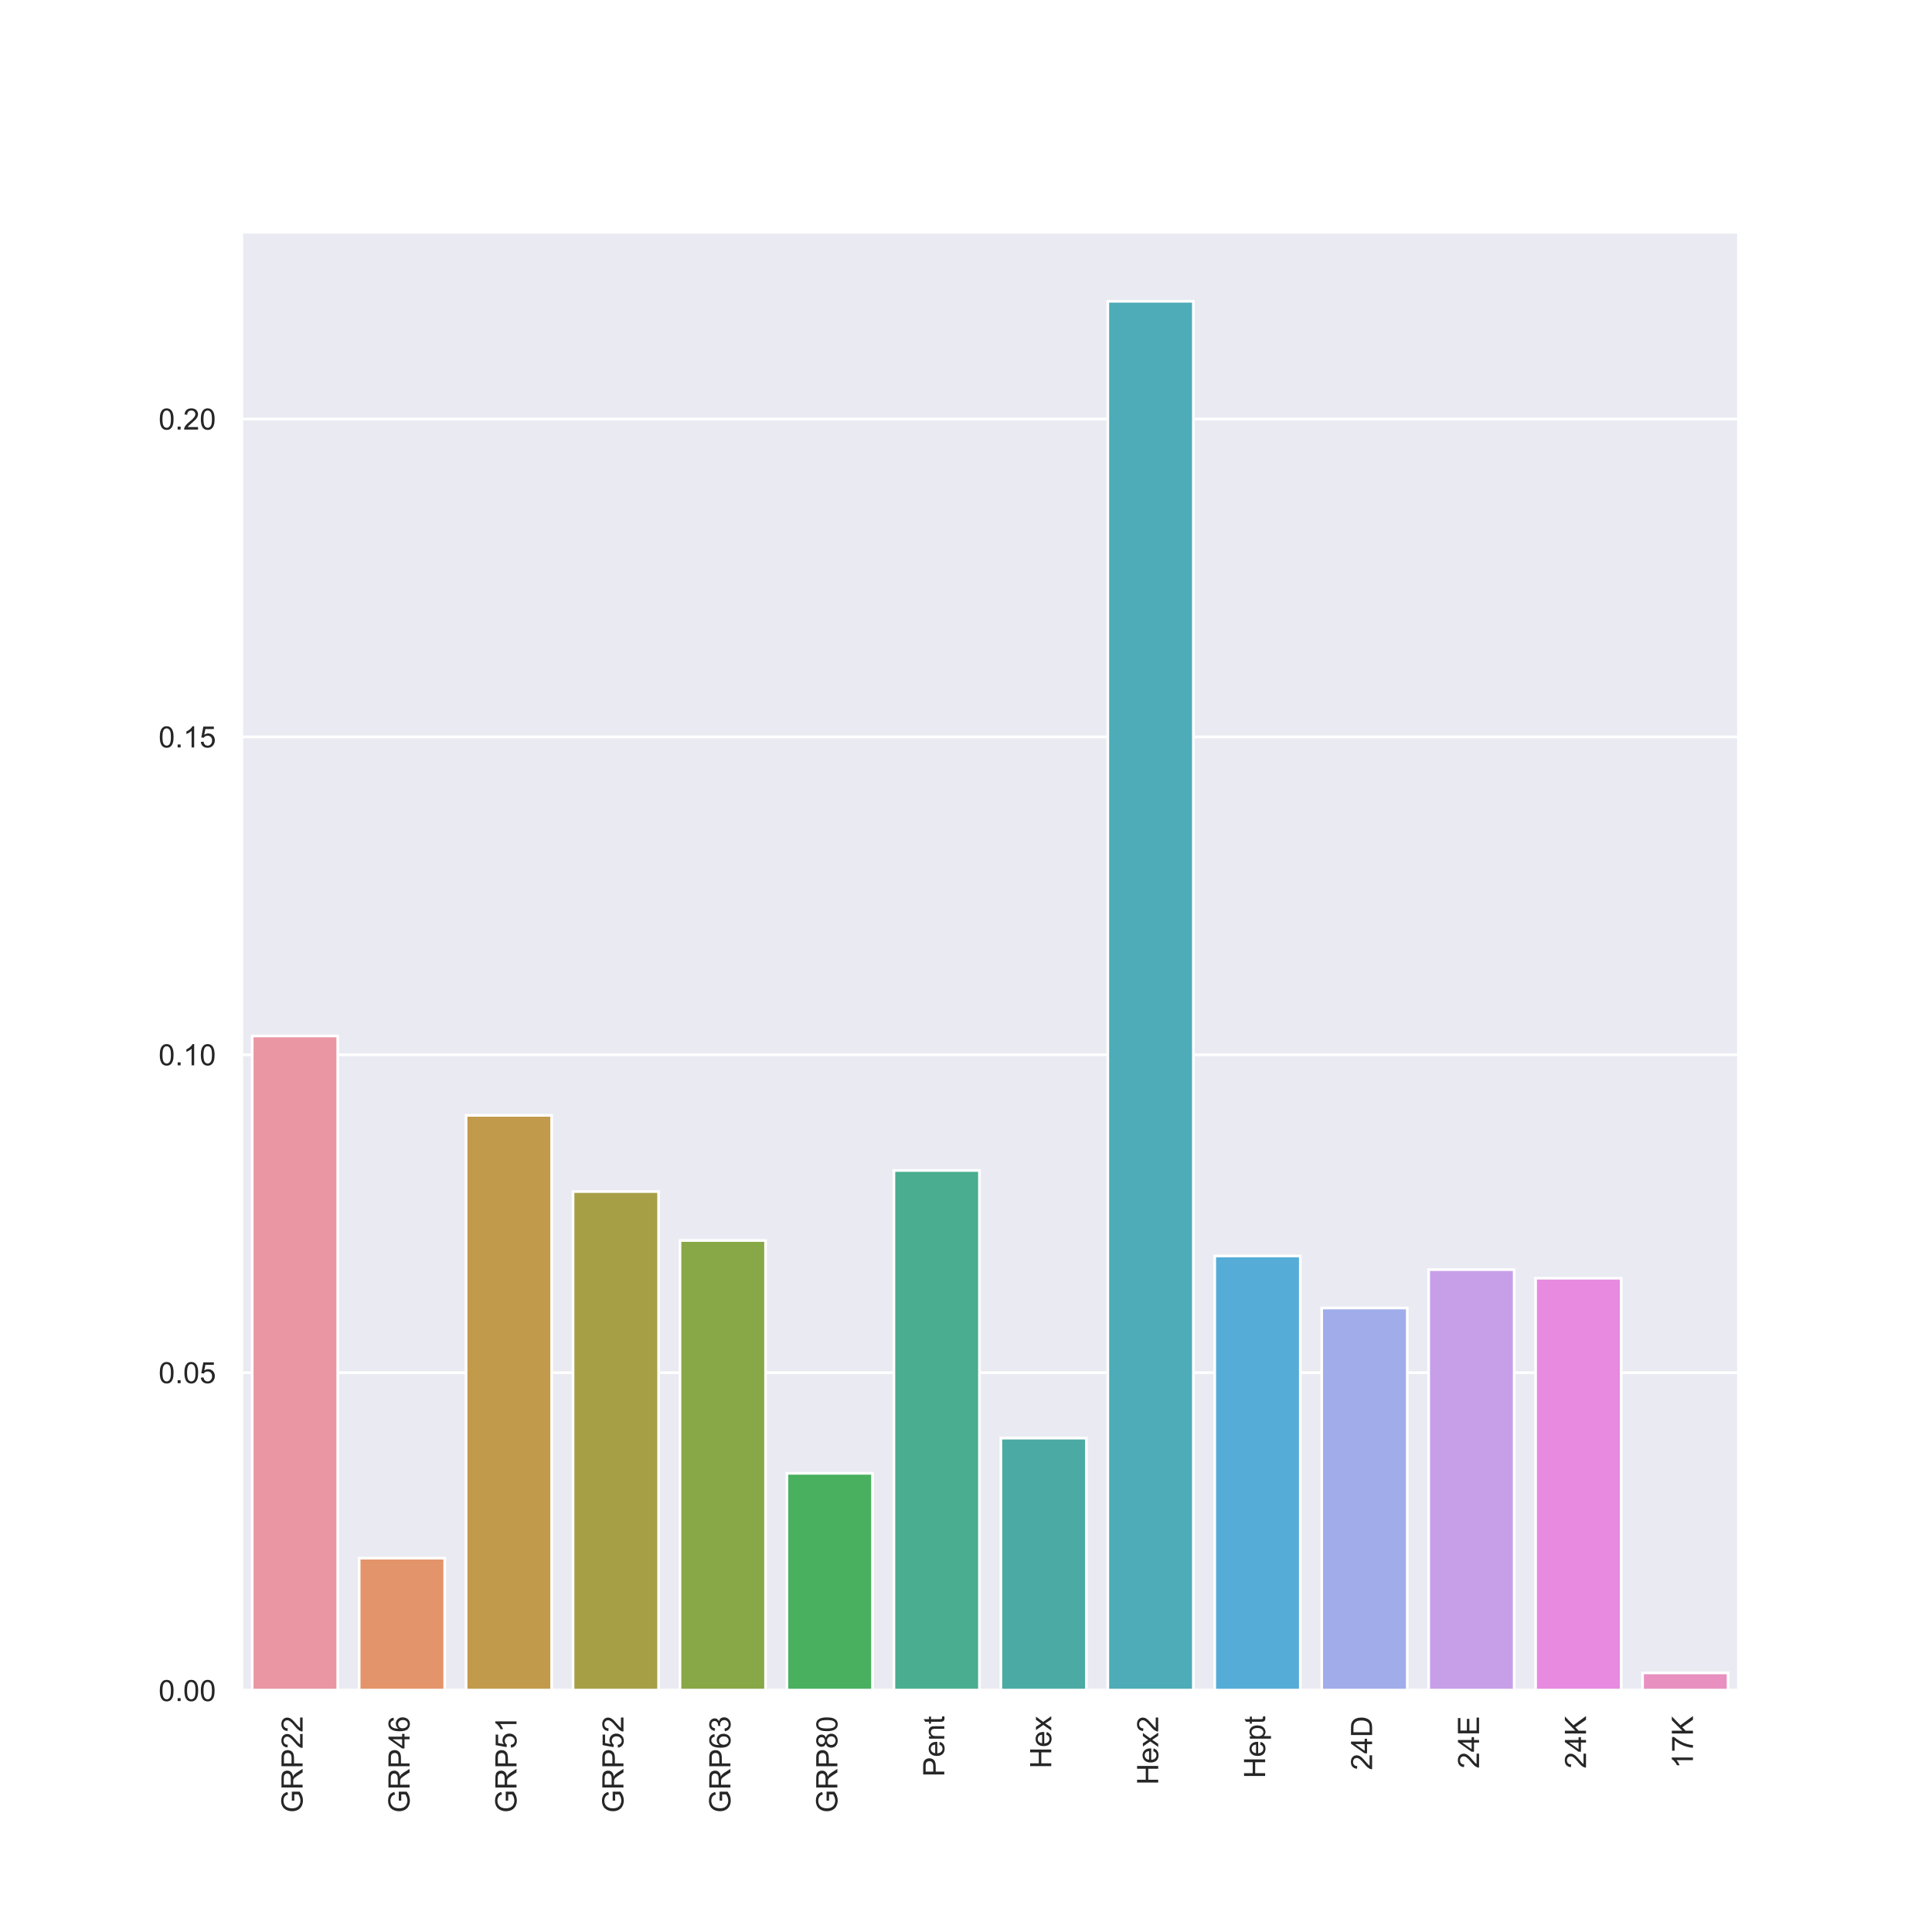
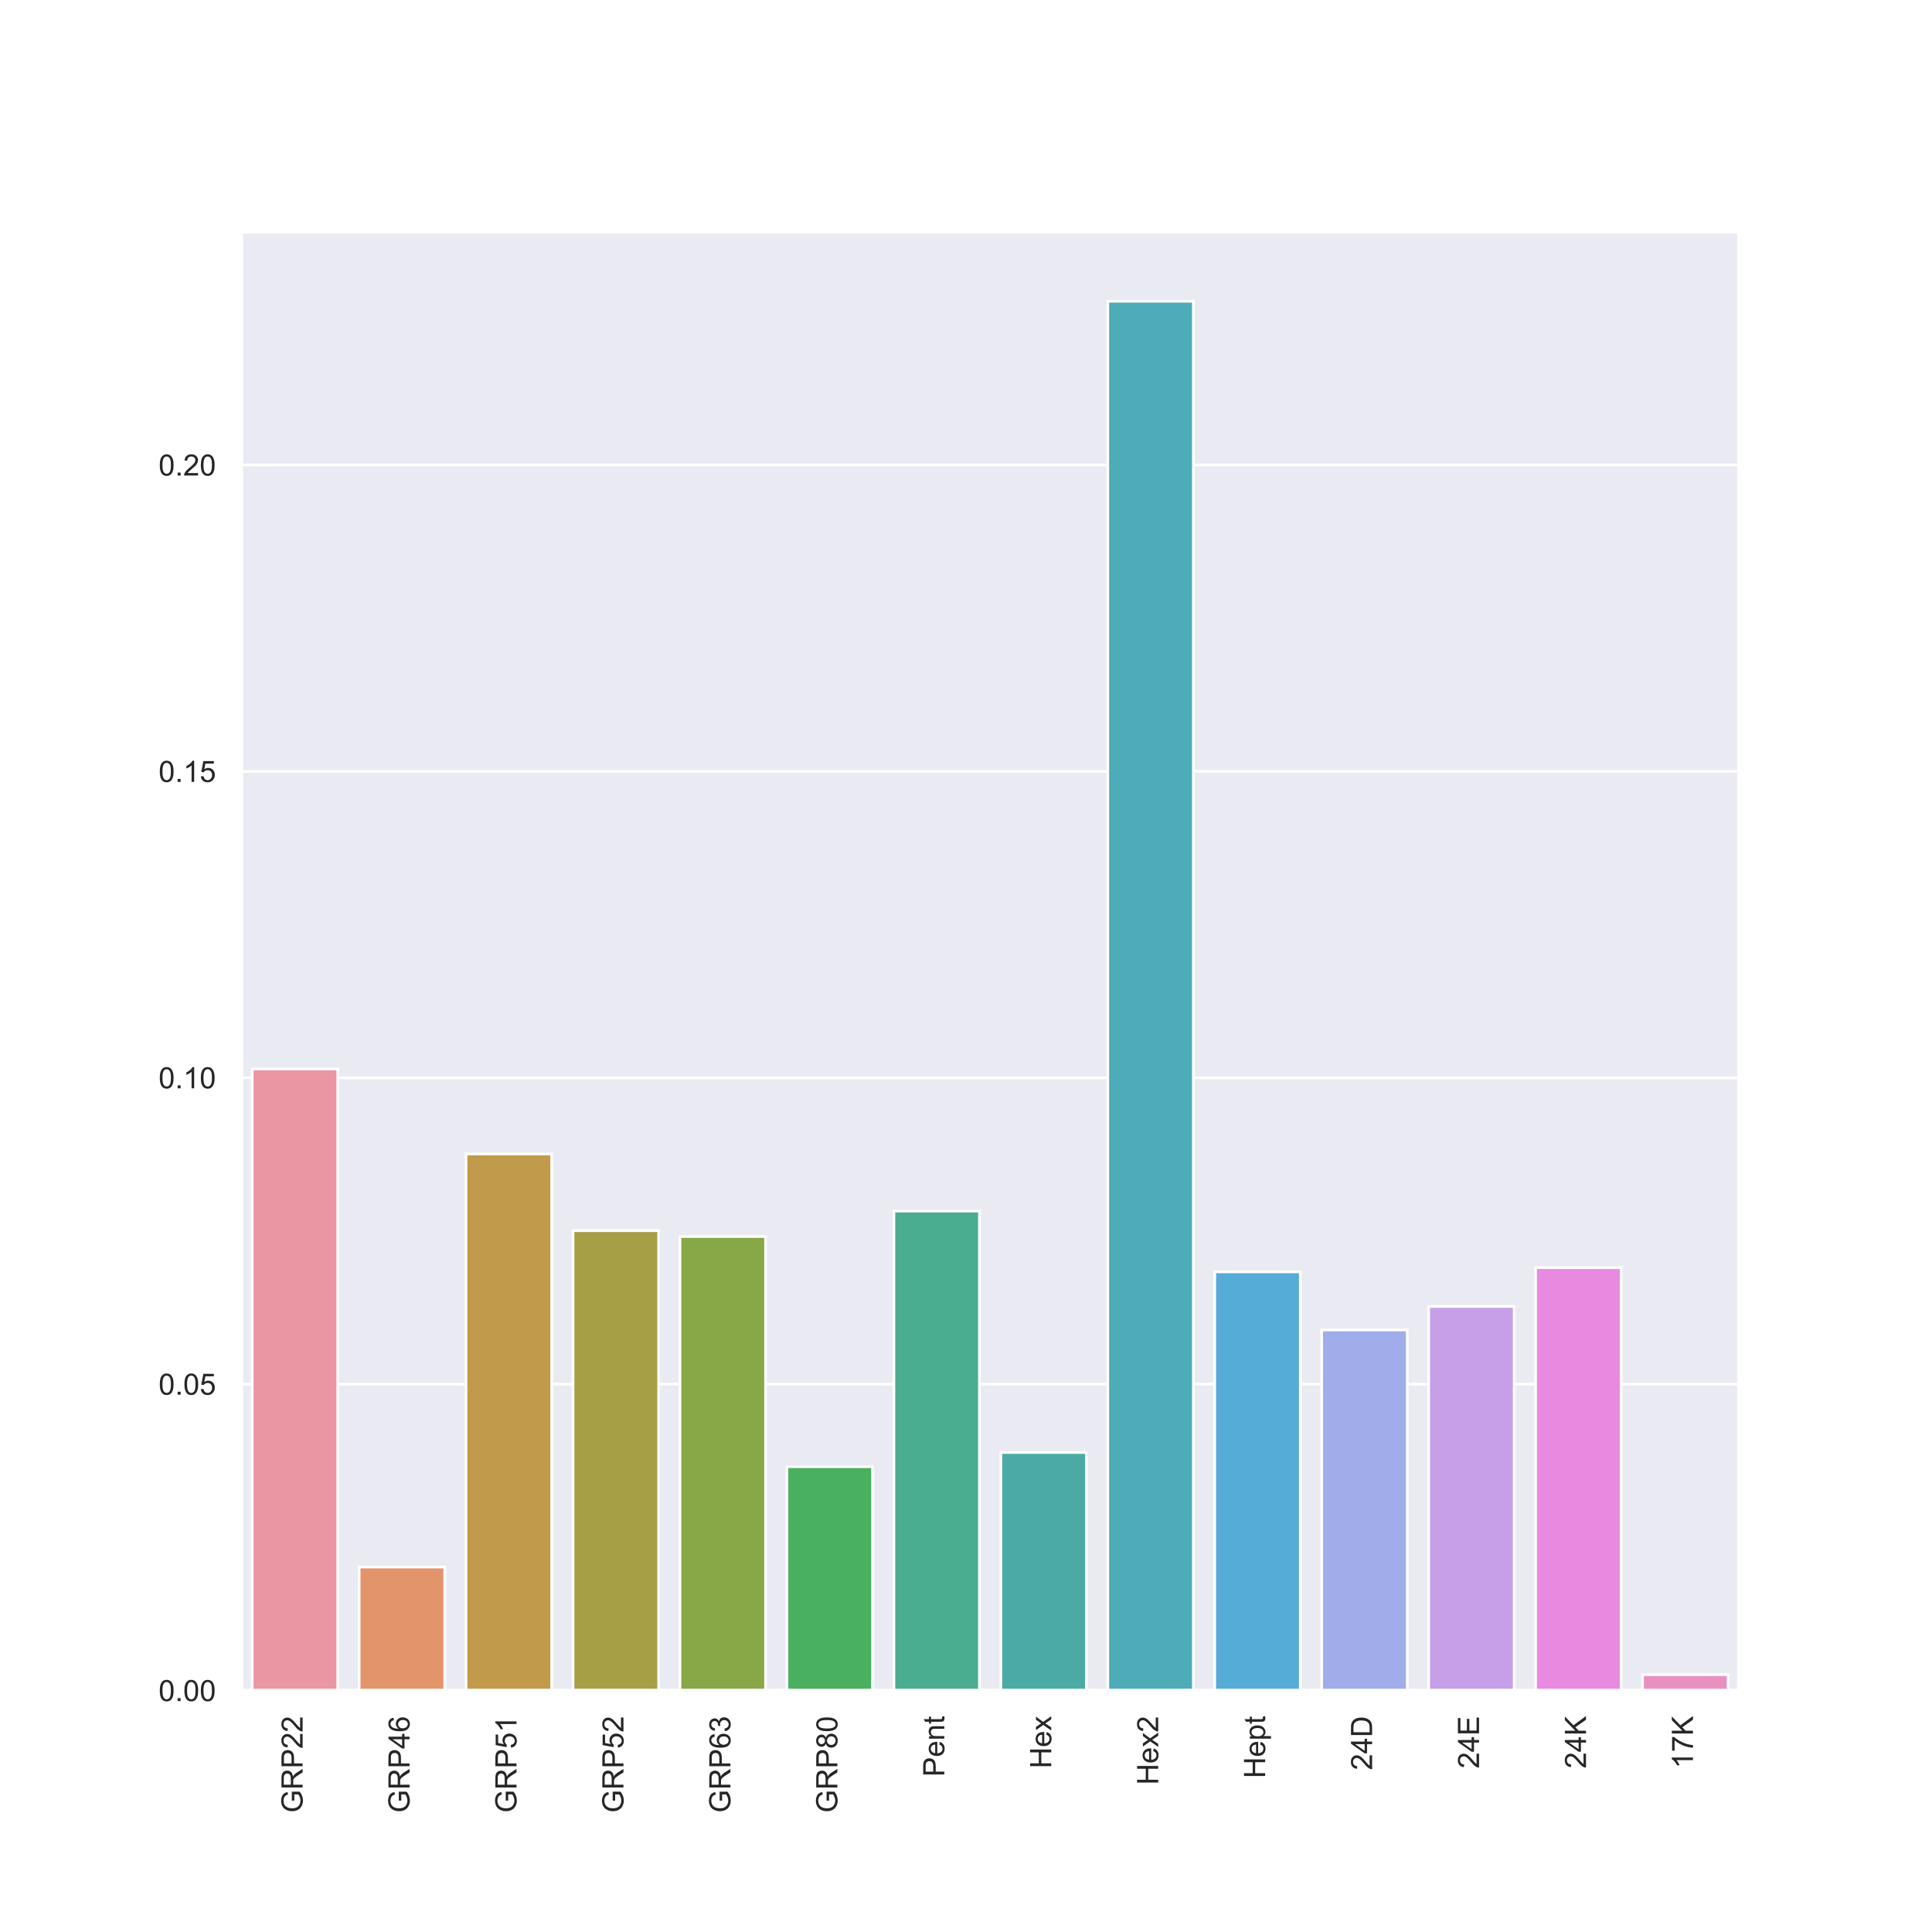
<svg xmlns="http://www.w3.org/2000/svg" xmlns:xlink="http://www.w3.org/1999/xlink" height="720pt" version="1.1" viewBox="0 0 720 720" width="720pt">
  <defs>
    <style type="text/css">
*{stroke-linecap:butt;stroke-linejoin:round;}
  </style>
  </defs>
  <g id="figure_1">
    <g id="patch_1">
      <path d="M 0 720  L 720 720  L 720 0  L 0 0  z " style="fill:#ffffff;" />
    </g>
    <g id="axes_1">
      <g id="patch_2">
        <path d="M 90 630  L 648 630  L 648 86.4  L 90 86.4  z " style="fill:#eaeaf2;" />
      </g>
      <g id="matplotlib.axis_1">
        <g id="xtick_1">
          <g id="text_1">
            <defs>
              <path d="M 41.219 28.078  L 41.219 36.469  L 71.531 36.531  L 71.531 9.969  Q 64.547 4.391 57.125 1.578  Q 49.703 -1.219 41.891 -1.219  Q 31.344 -1.219 22.719 3.297  Q 14.109 7.812 9.719 16.359  Q 5.328 24.906 5.328 35.453  Q 5.328 45.906 9.688 54.953  Q 14.062 64.016 22.266 68.406  Q 30.469 72.797 41.156 72.797  Q 48.922 72.797 55.188 70.281  Q 61.469 67.781 65.031 63.281  Q 68.609 58.797 70.453 51.562  L 61.922 49.219  Q 60.297 54.688 57.906 57.812  Q 55.516 60.938 51.062 62.812  Q 46.625 64.703 41.219 64.703  Q 34.719 64.703 29.984 62.719  Q 25.25 60.75 22.344 57.516  Q 19.438 54.297 17.828 50.438  Q 15.094 43.797 15.094 36.031  Q 15.094 26.469 18.391 20.016  Q 21.688 13.578 27.984 10.453  Q 34.281 7.328 41.359 7.328  Q 47.516 7.328 53.375 9.688  Q 59.234 12.062 62.25 14.75  L 62.25 28.078  z " id="ArialMT-71" />
              <path d="M 7.859 0  L 7.859 71.578  L 39.594 71.578  Q 49.172 71.578 54.141 69.641  Q 59.125 67.719 62.109 62.828  Q 65.094 57.953 65.094 52.047  Q 65.094 44.438 60.156 39.203  Q 55.219 33.984 44.922 32.562  Q 48.688 30.766 50.641 29  Q 54.781 25.203 58.5 19.484  L 70.953 0  L 59.031 0  L 49.562 14.891  Q 45.406 21.344 42.719 24.75  Q 40.047 28.172 37.922 29.531  Q 35.797 30.906 33.594 31.453  Q 31.984 31.781 28.328 31.781  L 17.328 31.781  L 17.328 0  z M 17.328 39.984  L 37.703 39.984  Q 44.188 39.984 47.844 41.328  Q 51.516 42.672 53.422 45.625  Q 55.328 48.578 55.328 52.047  Q 55.328 57.125 51.641 60.391  Q 47.953 63.672 39.984 63.672  L 17.328 63.672  z " id="ArialMT-82" />
              <path d="M 7.719 0  L 7.719 71.578  L 34.719 71.578  Q 41.844 71.578 45.609 70.906  Q 50.875 70.016 54.438 67.547  Q 58.016 65.094 60.188 60.641  Q 62.359 56.203 62.359 50.875  Q 62.359 41.75 56.547 35.422  Q 50.734 29.109 35.547 29.109  L 17.188 29.109  L 17.188 0  z M 17.188 37.547  L 35.688 37.547  Q 44.875 37.547 48.734 40.969  Q 52.594 44.391 52.594 50.594  Q 52.594 55.078 50.312 58.266  Q 48.047 61.469 44.344 62.5  Q 41.938 63.141 35.5 63.141  L 17.188 63.141  z " id="ArialMT-80" />
              <path d="M 50.344 8.453  L 50.344 0  L 3.031 0  Q 2.938 3.172 4.047 6.109  Q 5.859 10.938 9.828 15.625  Q 13.812 20.312 21.344 26.469  Q 33.016 36.031 37.109 41.625  Q 41.219 47.219 41.219 52.203  Q 41.219 57.422 37.469 61  Q 33.734 64.594 27.734 64.594  Q 21.391 64.594 17.578 60.781  Q 13.766 56.984 13.719 50.25  L 4.688 51.172  Q 5.609 61.281 11.656 66.578  Q 17.719 71.875 27.938 71.875  Q 38.234 71.875 44.234 66.156  Q 50.25 60.453 50.25 52  Q 50.25 47.703 48.484 43.547  Q 46.734 39.406 42.656 34.812  Q 38.578 30.219 29.109 22.219  Q 21.188 15.578 18.938 13.203  Q 16.703 10.844 15.234 8.453  z " id="ArialMT-50" />
            </defs>
            <g style="fill:#262626;" transform="translate(112.7722 675.5714)rotate(-90)scale(0.11 -0.11)">
              <use xlink:href="#ArialMT-71" />
              <use x="77.783" xlink:href="#ArialMT-82" />
              <use x="150" xlink:href="#ArialMT-80" />
              <use x="216.699" xlink:href="#ArialMT-50" />
              <use x="272.314" xlink:href="#ArialMT-50" />
            </g>
          </g>
        </g>
        <g id="xtick_2">
          <g id="text_2">
            <defs>
              <path d="M 32.328 0  L 32.328 17.141  L 1.266 17.141  L 1.266 25.203  L 33.938 71.578  L 41.109 71.578  L 41.109 25.203  L 50.781 25.203  L 50.781 17.141  L 41.109 17.141  L 41.109 0  z M 32.328 25.203  L 32.328 57.469  L 9.906 25.203  z " id="ArialMT-52" />
              <path d="M 49.75 54.047  L 41.016 53.375  Q 39.844 58.547 37.703 60.891  Q 34.125 64.656 28.906 64.656  Q 24.703 64.656 21.531 62.312  Q 17.391 59.281 14.984 53.469  Q 12.594 47.656 12.5 36.922  Q 15.672 41.75 20.266 44.094  Q 24.859 46.438 29.891 46.438  Q 38.672 46.438 44.844 39.969  Q 51.031 33.5 51.031 23.25  Q 51.031 16.5 48.125 10.719  Q 45.219 4.938 40.141 1.859  Q 35.062 -1.219 28.609 -1.219  Q 17.625 -1.219 10.688 6.859  Q 3.766 14.938 3.766 33.5  Q 3.766 54.25 11.422 63.672  Q 18.109 71.875 29.438 71.875  Q 37.891 71.875 43.281 67.141  Q 48.688 62.406 49.75 54.047  z M 13.875 23.188  Q 13.875 18.656 15.797 14.5  Q 17.719 10.359 21.188 8.172  Q 24.656 6 28.469 6  Q 34.031 6 38.031 10.484  Q 42.047 14.984 42.047 22.703  Q 42.047 30.125 38.078 34.391  Q 34.125 38.672 28.125 38.672  Q 22.172 38.672 18.016 34.391  Q 13.875 30.125 13.875 23.188  z " id="ArialMT-54" />
            </defs>
            <g style="fill:#262626;" transform="translate(152.6294 675.5714)rotate(-90)scale(0.11 -0.11)">
              <use xlink:href="#ArialMT-71" />
              <use x="77.783" xlink:href="#ArialMT-82" />
              <use x="150" xlink:href="#ArialMT-80" />
              <use x="216.699" xlink:href="#ArialMT-52" />
              <use x="272.314" xlink:href="#ArialMT-54" />
            </g>
          </g>
        </g>
        <g id="xtick_3">
          <g id="text_3">
            <defs>
              <path d="M 4.156 18.75  L 13.375 19.531  Q 14.406 12.797 18.141 9.391  Q 21.875 6 27.156 6  Q 33.5 6 37.891 10.781  Q 42.281 15.578 42.281 23.484  Q 42.281 31 38.062 35.344  Q 33.844 39.703 27 39.703  Q 22.75 39.703 19.328 37.766  Q 15.922 35.844 13.969 32.766  L 5.719 33.844  L 12.641 70.609  L 48.25 70.609  L 48.25 62.203  L 19.672 62.203  L 15.828 42.969  Q 22.266 47.469 29.344 47.469  Q 38.719 47.469 45.156 40.969  Q 51.609 34.469 51.609 24.266  Q 51.609 14.547 45.953 7.469  Q 39.062 -1.219 27.156 -1.219  Q 17.391 -1.219 11.203 4.25  Q 5.031 9.719 4.156 18.75  z " id="ArialMT-53" />
              <path d="M 37.25 0  L 28.469 0  L 28.469 56  Q 25.297 52.984 20.141 49.953  Q 14.984 46.922 10.891 45.406  L 10.891 53.906  Q 18.266 57.375 23.781 62.297  Q 29.297 67.234 31.594 71.875  L 37.25 71.875  z " id="ArialMT-49" />
            </defs>
            <g style="fill:#262626;" transform="translate(192.4865 675.5714)rotate(-90)scale(0.11 -0.11)">
              <use xlink:href="#ArialMT-71" />
              <use x="77.783" xlink:href="#ArialMT-82" />
              <use x="150" xlink:href="#ArialMT-80" />
              <use x="216.699" xlink:href="#ArialMT-53" />
              <use x="272.314" xlink:href="#ArialMT-49" />
            </g>
          </g>
        </g>
        <g id="xtick_4">
          <g id="text_4">
            <g style="fill:#262626;" transform="translate(232.3437 675.5714)rotate(-90)scale(0.11 -0.11)">
              <use xlink:href="#ArialMT-71" />
              <use x="77.783" xlink:href="#ArialMT-82" />
              <use x="150" xlink:href="#ArialMT-80" />
              <use x="216.699" xlink:href="#ArialMT-53" />
              <use x="272.314" xlink:href="#ArialMT-50" />
            </g>
          </g>
        </g>
        <g id="xtick_5">
          <g id="text_5">
            <defs>
              <path d="M 4.203 18.891  L 12.984 20.062  Q 14.5 12.594 18.141 9.297  Q 21.781 6 27 6  Q 33.203 6 37.469 10.297  Q 41.75 14.594 41.75 20.953  Q 41.75 27 37.797 30.922  Q 33.844 34.859 27.734 34.859  Q 25.25 34.859 21.531 33.891  L 22.516 41.609  Q 23.391 41.5 23.922 41.5  Q 29.547 41.5 34.031 44.422  Q 38.531 47.359 38.531 53.469  Q 38.531 58.297 35.25 61.469  Q 31.984 64.656 26.812 64.656  Q 21.688 64.656 18.266 61.422  Q 14.844 58.203 13.875 51.766  L 5.078 53.328  Q 6.688 62.156 12.391 67.016  Q 18.109 71.875 26.609 71.875  Q 32.469 71.875 37.391 69.359  Q 42.328 66.844 44.938 62.5  Q 47.562 58.156 47.562 53.266  Q 47.562 48.641 45.062 44.828  Q 42.578 41.016 37.703 38.766  Q 44.047 37.312 47.562 32.688  Q 51.078 28.078 51.078 21.141  Q 51.078 11.766 44.234 5.25  Q 37.406 -1.266 26.953 -1.266  Q 17.531 -1.266 11.297 4.344  Q 5.078 9.969 4.203 18.891  z " id="ArialMT-51" />
            </defs>
            <g style="fill:#262626;" transform="translate(272.2008 675.5714)rotate(-90)scale(0.11 -0.11)">
              <use xlink:href="#ArialMT-71" />
              <use x="77.783" xlink:href="#ArialMT-82" />
              <use x="150" xlink:href="#ArialMT-80" />
              <use x="216.699" xlink:href="#ArialMT-54" />
              <use x="272.314" xlink:href="#ArialMT-51" />
            </g>
          </g>
        </g>
        <g id="xtick_6">
          <g id="text_6">
            <defs>
              <path d="M 17.672 38.812  Q 12.203 40.828 9.562 44.531  Q 6.938 48.25 6.938 53.422  Q 6.938 61.234 12.547 66.547  Q 18.172 71.875 27.484 71.875  Q 36.859 71.875 42.578 66.422  Q 48.297 60.984 48.297 53.172  Q 48.297 48.188 45.672 44.5  Q 43.062 40.828 37.75 38.812  Q 44.344 36.672 47.781 31.875  Q 51.219 27.094 51.219 20.453  Q 51.219 11.281 44.719 5.031  Q 38.234 -1.219 27.641 -1.219  Q 17.047 -1.219 10.547 5.047  Q 4.047 11.328 4.047 20.703  Q 4.047 27.688 7.594 32.391  Q 11.141 37.109 17.672 38.812  z M 15.922 53.719  Q 15.922 48.641 19.188 45.406  Q 22.469 42.188 27.688 42.188  Q 32.766 42.188 36.016 45.375  Q 39.266 48.578 39.266 53.219  Q 39.266 58.062 35.906 61.359  Q 32.562 64.656 27.594 64.656  Q 22.562 64.656 19.234 61.422  Q 15.922 58.203 15.922 53.719  z M 13.094 20.656  Q 13.094 16.891 14.875 13.375  Q 16.656 9.859 20.172 7.922  Q 23.688 6 27.734 6  Q 34.031 6 38.125 10.047  Q 42.234 14.109 42.234 20.359  Q 42.234 26.703 38.016 30.859  Q 33.797 35.016 27.438 35.016  Q 21.234 35.016 17.156 30.906  Q 13.094 26.812 13.094 20.656  z " id="ArialMT-56" />
              <path d="M 4.156 35.297  Q 4.156 48 6.766 55.734  Q 9.375 63.484 14.516 67.672  Q 19.672 71.875 27.484 71.875  Q 33.25 71.875 37.594 69.547  Q 41.938 67.234 44.766 62.859  Q 47.609 58.5 49.219 52.219  Q 50.828 45.953 50.828 35.297  Q 50.828 22.703 48.234 14.969  Q 45.656 7.234 40.5 3  Q 35.359 -1.219 27.484 -1.219  Q 17.141 -1.219 11.234 6.203  Q 4.156 15.141 4.156 35.297  z M 13.188 35.297  Q 13.188 17.672 17.312 11.828  Q 21.438 6 27.484 6  Q 33.547 6 37.672 11.859  Q 41.797 17.719 41.797 35.297  Q 41.797 52.984 37.672 58.781  Q 33.547 64.594 27.391 64.594  Q 21.344 64.594 17.719 59.469  Q 13.188 52.938 13.188 35.297  z " id="ArialMT-48" />
            </defs>
            <g style="fill:#262626;" transform="translate(312.058 675.5714)rotate(-90)scale(0.11 -0.11)">
              <use xlink:href="#ArialMT-71" />
              <use x="77.783" xlink:href="#ArialMT-82" />
              <use x="150" xlink:href="#ArialMT-80" />
              <use x="216.699" xlink:href="#ArialMT-56" />
              <use x="272.314" xlink:href="#ArialMT-48" />
            </g>
          </g>
        </g>
        <g id="xtick_7">
          <g id="text_7">
            <defs>
              <path d="M 42.094 16.703  L 51.172 15.578  Q 49.031 7.625 43.219 3.219  Q 37.406 -1.172 28.375 -1.172  Q 17 -1.172 10.328 5.828  Q 3.656 12.844 3.656 25.484  Q 3.656 38.578 10.391 45.797  Q 17.141 53.031 27.875 53.031  Q 38.281 53.031 44.875 45.953  Q 51.469 38.875 51.469 26.031  Q 51.469 25.25 51.422 23.688  L 12.75 23.688  Q 13.234 15.141 17.578 10.594  Q 21.922 6.062 28.422 6.062  Q 33.25 6.062 36.672 8.594  Q 40.094 11.141 42.094 16.703  z M 13.234 30.906  L 42.188 30.906  Q 41.609 37.453 38.875 40.719  Q 34.672 45.797 27.984 45.797  Q 21.922 45.797 17.797 41.75  Q 13.672 37.703 13.234 30.906  z " id="ArialMT-101" />
              <path d="M 6.594 0  L 6.594 51.859  L 14.5 51.859  L 14.5 44.484  Q 20.219 53.031 31 53.031  Q 35.688 53.031 39.625 51.344  Q 43.562 49.656 45.516 46.922  Q 47.469 44.188 48.25 40.438  Q 48.734 37.984 48.734 31.891  L 48.734 0  L 39.938 0  L 39.938 31.547  Q 39.938 36.922 38.906 39.578  Q 37.891 42.234 35.281 43.812  Q 32.672 45.406 29.156 45.406  Q 23.531 45.406 19.453 41.844  Q 15.375 38.281 15.375 28.328  L 15.375 0  z " id="ArialMT-110" />
              <path d="M 25.781 7.859  L 27.047 0.094  Q 23.344 -0.688 20.406 -0.688  Q 15.625 -0.688 12.984 0.828  Q 10.359 2.344 9.281 4.812  Q 8.203 7.281 8.203 15.188  L 8.203 45.016  L 1.766 45.016  L 1.766 51.859  L 8.203 51.859  L 8.203 64.703  L 16.938 69.969  L 16.938 51.859  L 25.781 51.859  L 25.781 45.016  L 16.938 45.016  L 16.938 14.703  Q 16.938 10.938 17.406 9.859  Q 17.875 8.797 18.922 8.156  Q 19.969 7.516 21.922 7.516  Q 23.391 7.516 25.781 7.859  z " id="ArialMT-116" />
            </defs>
            <g style="fill:#262626;" transform="translate(351.9151 662.1273)rotate(-90)scale(0.11 -0.11)">
              <use xlink:href="#ArialMT-80" />
              <use x="66.699" xlink:href="#ArialMT-101" />
              <use x="122.314" xlink:href="#ArialMT-110" />
              <use x="177.93" xlink:href="#ArialMT-116" />
            </g>
          </g>
        </g>
        <g id="xtick_8">
          <g id="text_8">
            <defs>
              <path d="M 8.016 0  L 8.016 71.578  L 17.484 71.578  L 17.484 42.188  L 54.688 42.188  L 54.688 71.578  L 64.156 71.578  L 64.156 0  L 54.688 0  L 54.688 33.734  L 17.484 33.734  L 17.484 0  z " id="ArialMT-72" />
              <path d="M 0.734 0  L 19.672 26.953  L 2.156 51.859  L 13.141 51.859  L 21.094 39.703  Q 23.344 36.234 24.703 33.891  Q 26.859 37.109 28.656 39.594  L 37.406 51.859  L 47.906 51.859  L 29.984 27.438  L 49.266 0  L 38.484 0  L 27.828 16.109  L 25 20.453  L 11.375 0  z " id="ArialMT-120" />
            </defs>
            <g style="fill:#262626;" transform="translate(391.7722 659.0611)rotate(-90)scale(0.11 -0.11)">
              <use xlink:href="#ArialMT-72" />
              <use x="72.217" xlink:href="#ArialMT-101" />
              <use x="127.832" xlink:href="#ArialMT-120" />
            </g>
          </g>
        </g>
        <g id="xtick_9">
          <g id="text_9">
            <g style="fill:#262626;" transform="translate(431.6294 665.1781)rotate(-90)scale(0.11 -0.11)">
              <use xlink:href="#ArialMT-72" />
              <use x="72.217" xlink:href="#ArialMT-101" />
              <use x="127.832" xlink:href="#ArialMT-120" />
              <use x="177.832" xlink:href="#ArialMT-50" />
            </g>
          </g>
        </g>
        <g id="xtick_10">
          <g id="text_10">
            <defs>
              <path d="M 6.594 -19.875  L 6.594 51.859  L 14.594 51.859  L 14.594 45.125  Q 17.438 49.078 21 51.047  Q 24.562 53.031 29.641 53.031  Q 36.281 53.031 41.359 49.609  Q 46.438 46.188 49.016 39.953  Q 51.609 33.734 51.609 26.312  Q 51.609 18.359 48.75 11.984  Q 45.906 5.609 40.453 2.219  Q 35.016 -1.172 29 -1.172  Q 24.609 -1.172 21.109 0.688  Q 17.625 2.547 15.375 5.375  L 15.375 -19.875  z M 14.547 25.641  Q 14.547 15.625 18.594 10.844  Q 22.656 6.062 28.422 6.062  Q 34.281 6.062 38.453 11.016  Q 42.625 15.969 42.625 26.375  Q 42.625 36.281 38.547 41.203  Q 34.469 46.141 28.812 46.141  Q 23.188 46.141 18.859 40.891  Q 14.547 35.641 14.547 25.641  z " id="ArialMT-112" />
            </defs>
            <g style="fill:#262626;" transform="translate(471.4865 662.7341)rotate(-90)scale(0.11 -0.11)">
              <use xlink:href="#ArialMT-72" />
              <use x="72.217" xlink:href="#ArialMT-101" />
              <use x="127.832" xlink:href="#ArialMT-112" />
              <use x="183.447" xlink:href="#ArialMT-116" />
            </g>
          </g>
        </g>
        <g id="xtick_11">
          <g id="text_11">
            <defs>
              <path d="M 7.719 0  L 7.719 71.578  L 32.375 71.578  Q 40.719 71.578 45.125 70.562  Q 51.266 69.141 55.609 65.438  Q 61.281 60.641 64.078 53.188  Q 66.891 45.75 66.891 36.188  Q 66.891 28.031 64.984 21.734  Q 63.094 15.438 60.109 11.297  Q 57.125 7.172 53.578 4.797  Q 50.047 2.438 45.047 1.219  Q 40.047 0 33.547 0  z M 17.188 8.453  L 32.469 8.453  Q 39.547 8.453 43.578 9.766  Q 47.609 11.078 50 13.484  Q 53.375 16.844 55.25 22.531  Q 57.125 28.219 57.125 36.328  Q 57.125 47.562 53.438 53.594  Q 49.75 59.625 44.484 61.672  Q 40.672 63.141 32.234 63.141  L 17.188 63.141  z " id="ArialMT-68" />
            </defs>
            <g style="fill:#262626;" transform="translate(511.3437 659.6781)rotate(-90)scale(0.11 -0.11)">
              <use xlink:href="#ArialMT-50" />
              <use x="55.615" xlink:href="#ArialMT-52" />
              <use x="111.23" xlink:href="#ArialMT-68" />
            </g>
          </g>
        </g>
        <g id="xtick_12">
          <g id="text_12">
            <defs>
              <path d="M 7.906 0  L 7.906 71.578  L 59.672 71.578  L 59.672 63.141  L 17.391 63.141  L 17.391 41.219  L 56.984 41.219  L 56.984 32.812  L 17.391 32.812  L 17.391 8.453  L 61.328 8.453  L 61.328 0  z " id="ArialMT-69" />
            </defs>
            <g style="fill:#262626;" transform="translate(551.2008 659.0714)rotate(-90)scale(0.11 -0.11)">
              <use xlink:href="#ArialMT-50" />
              <use x="55.615" xlink:href="#ArialMT-52" />
              <use x="111.23" xlink:href="#ArialMT-69" />
            </g>
          </g>
        </g>
        <g id="xtick_13">
          <g id="text_13">
            <defs>
              <path d="M 7.328 0  L 7.328 71.578  L 16.797 71.578  L 16.797 36.078  L 52.344 71.578  L 65.188 71.578  L 35.156 42.578  L 66.5 0  L 54 0  L 28.516 36.234  L 16.797 24.812  L 16.797 0  z " id="ArialMT-75" />
            </defs>
            <g style="fill:#262626;" transform="translate(591.058 659.0714)rotate(-90)scale(0.11 -0.11)">
              <use xlink:href="#ArialMT-50" />
              <use x="55.615" xlink:href="#ArialMT-52" />
              <use x="111.23" xlink:href="#ArialMT-75" />
            </g>
          </g>
        </g>
        <g id="xtick_14">
          <g id="text_14">
            <defs>
              <path d="M 4.734 62.203  L 4.734 70.656  L 51.078 70.656  L 51.078 63.812  Q 44.234 56.547 37.516 44.484  Q 30.812 32.422 27.156 19.672  Q 24.516 10.688 23.781 0  L 14.75 0  Q 14.891 8.453 18.062 20.406  Q 21.234 32.375 27.172 43.484  Q 33.109 54.594 39.797 62.203  z " id="ArialMT-55" />
            </defs>
            <g style="fill:#262626;" transform="translate(630.9151 659.0714)rotate(-90)scale(0.11 -0.11)">
              <use xlink:href="#ArialMT-49" />
              <use x="55.615" xlink:href="#ArialMT-55" />
              <use x="111.23" xlink:href="#ArialMT-75" />
            </g>
          </g>
        </g>
      </g>
      <g id="matplotlib.axis_2">
        <g id="ytick_1">
          <g id="line2d_1">
-             <path clip-path="url(#p2788394468)" d="M 90 630  L 648 630  " style="fill:none;stroke:#ffffff;stroke-linecap:round;" />
+             <path clip-path="url(#pdc65b662e8)" d="M 90 630  L 648 630  " style="fill:none;stroke:#ffffff;stroke-linecap:round;" />
          </g>
          <g id="text_15">
            <defs>
              <path d="M 9.078 0  L 9.078 10.016  L 19.094 10.016  L 19.094 0  z " id="ArialMT-46" />
            </defs>
            <g style="fill:#262626;" transform="translate(59.09297 633.9368)scale(0.11 -0.11)">
              <use xlink:href="#ArialMT-48" />
              <use x="55.615" xlink:href="#ArialMT-46" />
              <use x="83.398" xlink:href="#ArialMT-48" />
              <use x="139.014" xlink:href="#ArialMT-48" />
            </g>
          </g>
        </g>
        <g id="ytick_2">
          <g id="line2d_2">
-             <path clip-path="url(#p2788394468)" d="M 90 511.537  L 648 511.537  " style="fill:none;stroke:#ffffff;stroke-linecap:round;" />
+             <path clip-path="url(#pdc65b662e8)" d="M 90 515.821  L 648 515.821  " style="fill:none;stroke:#ffffff;stroke-linecap:round;" />
          </g>
          <g id="text_16">
-             <g style="fill:#262626;" transform="translate(59.09297 515.4737)scale(0.11 -0.11)">
+             <g style="fill:#262626;" transform="translate(59.09297 519.7583)scale(0.11 -0.11)">
              <use xlink:href="#ArialMT-48" />
              <use x="55.615" xlink:href="#ArialMT-46" />
              <use x="83.398" xlink:href="#ArialMT-48" />
              <use x="139.014" xlink:href="#ArialMT-53" />
            </g>
          </g>
        </g>
        <g id="ytick_3">
          <g id="line2d_3">
-             <path clip-path="url(#p2788394468)" d="M 90 393.074  L 648 393.074  " style="fill:none;stroke:#ffffff;stroke-linecap:round;" />
+             <path clip-path="url(#pdc65b662e8)" d="M 90 401.643  L 648 401.643  " style="fill:none;stroke:#ffffff;stroke-linecap:round;" />
          </g>
          <g id="text_17">
-             <g style="fill:#262626;" transform="translate(59.09297 397.0107)scale(0.11 -0.11)">
+             <g style="fill:#262626;" transform="translate(59.09297 405.5798)scale(0.11 -0.11)">
              <use xlink:href="#ArialMT-48" />
              <use x="55.615" xlink:href="#ArialMT-46" />
              <use x="83.398" xlink:href="#ArialMT-49" />
              <use x="139.014" xlink:href="#ArialMT-48" />
            </g>
          </g>
        </g>
        <g id="ytick_4">
          <g id="line2d_4">
-             <path clip-path="url(#p2788394468)" d="M 90 274.611  L 648 274.611  " style="fill:none;stroke:#ffffff;stroke-linecap:round;" />
+             <path clip-path="url(#pdc65b662e8)" d="M 90 287.464  L 648 287.464  " style="fill:none;stroke:#ffffff;stroke-linecap:round;" />
          </g>
          <g id="text_18">
-             <g style="fill:#262626;" transform="translate(59.09297 278.5476)scale(0.11 -0.11)">
+             <g style="fill:#262626;" transform="translate(59.09297 291.4013)scale(0.11 -0.11)">
              <use xlink:href="#ArialMT-48" />
              <use x="55.615" xlink:href="#ArialMT-46" />
              <use x="83.398" xlink:href="#ArialMT-49" />
              <use x="139.014" xlink:href="#ArialMT-53" />
            </g>
          </g>
        </g>
        <g id="ytick_5">
          <g id="line2d_5">
-             <path clip-path="url(#p2788394468)" d="M 90 156.148  L 648 156.148  " style="fill:none;stroke:#ffffff;stroke-linecap:round;" />
+             <path clip-path="url(#pdc65b662e8)" d="M 90 173.286  L 648 173.286  " style="fill:none;stroke:#ffffff;stroke-linecap:round;" />
          </g>
          <g id="text_19">
-             <g style="fill:#262626;" transform="translate(59.09297 160.0846)scale(0.11 -0.11)">
+             <g style="fill:#262626;" transform="translate(59.09297 177.2228)scale(0.11 -0.11)">
              <use xlink:href="#ArialMT-48" />
              <use x="55.615" xlink:href="#ArialMT-46" />
              <use x="83.398" xlink:href="#ArialMT-50" />
              <use x="139.014" xlink:href="#ArialMT-48" />
            </g>
          </g>
        </g>
      </g>
      <g id="patch_3">
-         <path clip-path="url(#p2788394468)" d="M 93.986 630  L 125.871 630  L 125.871 386.075  L 93.986 386.075  z " style="fill:#ea96a3;stroke:#ffffff;stroke-linejoin:miter;" />
+         <path clip-path="url(#pdc65b662e8)" d="M 93.986 630  L 125.871 630  L 125.871 398.373  L 93.986 398.373  z " style="fill:#ea96a3;stroke:#ffffff;stroke-linejoin:miter;" />
      </g>
      <g id="patch_4">
-         <path clip-path="url(#p2788394468)" d="M 133.843 630  L 165.729 630  L 165.729 580.69  L 133.843 580.69  z " style="fill:#e4946a;stroke:#ffffff;stroke-linejoin:miter;" />
+         <path clip-path="url(#pdc65b662e8)" d="M 133.843 630  L 165.729 630  L 165.729 583.98  L 133.843 583.98  z " style="fill:#e4946a;stroke:#ffffff;stroke-linejoin:miter;" />
      </g>
      <g id="patch_5">
-         <path clip-path="url(#p2788394468)" d="M 173.7 630  L 205.586 630  L 205.586 415.652  L 173.7 415.652  z " style="fill:#c29a4b;stroke:#ffffff;stroke-linejoin:miter;" />
+         <path clip-path="url(#pdc65b662e8)" d="M 173.7 630  L 205.586 630  L 205.586 430.061  L 173.7 430.061  z " style="fill:#c29a4b;stroke:#ffffff;stroke-linejoin:miter;" />
      </g>
      <g id="patch_6">
-         <path clip-path="url(#p2788394468)" d="M 213.557 630  L 245.443 630  L 245.443 444.063  L 213.557 444.063  z " style="fill:#a69f46;stroke:#ffffff;stroke-linejoin:miter;" />
+         <path clip-path="url(#pdc65b662e8)" d="M 213.557 630  L 245.443 630  L 245.443 458.634  L 213.557 458.634  z " style="fill:#a69f46;stroke:#ffffff;stroke-linejoin:miter;" />
      </g>
      <g id="patch_7">
-         <path clip-path="url(#p2788394468)" d="M 253.414 630  L 285.3 630  L 285.3 462.303  L 253.414 462.303  z " style="fill:#88a746;stroke:#ffffff;stroke-linejoin:miter;" />
+         <path clip-path="url(#pdc65b662e8)" d="M 253.414 630  L 285.3 630  L 285.3 460.812  L 253.414 460.812  z " style="fill:#88a746;stroke:#ffffff;stroke-linejoin:miter;" />
      </g>
      <g id="patch_8">
-         <path clip-path="url(#p2788394468)" d="M 293.271 630  L 325.157 630  L 325.157 549.061  L 293.271 549.061  z " style="fill:#48b05e;stroke:#ffffff;stroke-linejoin:miter;" />
+         <path clip-path="url(#pdc65b662e8)" d="M 293.271 630  L 325.157 630  L 325.157 546.602  L 293.271 546.602  z " style="fill:#48b05e;stroke:#ffffff;stroke-linejoin:miter;" />
      </g>
      <g id="patch_9">
-         <path clip-path="url(#p2788394468)" d="M 333.129 630  L 365.014 630  L 365.014 436.204  L 333.129 436.204  z " style="fill:#4aad8f;stroke:#ffffff;stroke-linejoin:miter;" />
+         <path clip-path="url(#pdc65b662e8)" d="M 333.129 630  L 365.014 630  L 365.014 451.355  L 333.129 451.355  z " style="fill:#4aad8f;stroke:#ffffff;stroke-linejoin:miter;" />
      </g>
      <g id="patch_10">
-         <path clip-path="url(#p2788394468)" d="M 372.986 630  L 404.871 630  L 404.871 535.947  L 372.986 535.947  z " style="fill:#4baba4;stroke:#ffffff;stroke-linejoin:miter;" />
+         <path clip-path="url(#pdc65b662e8)" d="M 372.986 630  L 404.871 630  L 404.871 541.301  L 372.986 541.301  z " style="fill:#4baba4;stroke:#ffffff;stroke-linejoin:miter;" />
      </g>
      <g id="patch_11">
-         <path clip-path="url(#p2788394468)" d="M 412.843 630  L 444.729 630  L 444.729 112.286  L 412.843 112.286  z " style="fill:#4eabb8;stroke:#ffffff;stroke-linejoin:miter;" />
+         <path clip-path="url(#pdc65b662e8)" d="M 412.843 630  L 444.729 630  L 444.729 112.286  L 412.843 112.286  z " style="fill:#4eabb8;stroke:#ffffff;stroke-linejoin:miter;" />
      </g>
      <g id="patch_12">
-         <path clip-path="url(#p2788394468)" d="M 452.7 630  L 484.586 630  L 484.586 468.075  L 452.7 468.075  z " style="fill:#55acd7;stroke:#ffffff;stroke-linejoin:miter;" />
+         <path clip-path="url(#pdc65b662e8)" d="M 452.7 630  L 484.586 630  L 484.586 473.992  L 452.7 473.992  z " style="fill:#55acd7;stroke:#ffffff;stroke-linejoin:miter;" />
      </g>
      <g id="patch_13">
-         <path clip-path="url(#p2788394468)" d="M 492.557 630  L 524.443 630  L 524.443 487.45  L 492.557 487.45  z " style="fill:#a0adea;stroke:#ffffff;stroke-linejoin:miter;" />
+         <path clip-path="url(#pdc65b662e8)" d="M 492.557 630  L 524.443 630  L 524.443 495.657  L 492.557 495.657  z " style="fill:#a0adea;stroke:#ffffff;stroke-linejoin:miter;" />
      </g>
      <g id="patch_14">
-         <path clip-path="url(#p2788394468)" d="M 532.414 630  L 564.3 630  L 564.3 473.142  L 532.414 473.142  z " style="fill:#c79fe9;stroke:#ffffff;stroke-linejoin:miter;" />
+         <path clip-path="url(#pdc65b662e8)" d="M 532.414 630  L 564.3 630  L 564.3 486.875  L 532.414 486.875  z " style="fill:#c79fe9;stroke:#ffffff;stroke-linejoin:miter;" />
      </g>
      <g id="patch_15">
-         <path clip-path="url(#p2788394468)" d="M 572.271 630  L 604.157 630  L 604.157 476.353  L 572.271 476.353  z " style="fill:#e78ae0;stroke:#ffffff;stroke-linejoin:miter;" />
+         <path clip-path="url(#pdc65b662e8)" d="M 572.271 630  L 604.157 630  L 604.157 472.412  L 572.271 472.412  z " style="fill:#e78ae0;stroke:#ffffff;stroke-linejoin:miter;" />
      </g>
      <g id="patch_16">
-         <path clip-path="url(#p2788394468)" d="M 612.129 630  L 644.014 630  L 644.014 623.439  L 612.129 623.439  z " style="fill:#e891c1;stroke:#ffffff;stroke-linejoin:miter;" />
+         <path clip-path="url(#pdc65b662e8)" d="M 612.129 630  L 644.014 630  L 644.014 624.089  L 612.129 624.089  z " style="fill:#e891c1;stroke:#ffffff;stroke-linejoin:miter;" />
      </g>
      <g id="line2d_6">
-         <path clip-path="url(#p2788394468)" d="M 0 0  " style="fill:none;stroke:#424242;stroke-linecap:round;stroke-width:2.7;" />
+         <path clip-path="url(#pdc65b662e8)" d="M 0 0  " style="fill:none;stroke:#424242;stroke-linecap:round;stroke-width:2.7;" />
      </g>
      <g id="line2d_7">
-         <path clip-path="url(#p2788394468)" d="M 0 0  " style="fill:none;stroke:#424242;stroke-linecap:round;stroke-width:2.7;" />
+         <path clip-path="url(#pdc65b662e8)" d="M 0 0  " style="fill:none;stroke:#424242;stroke-linecap:round;stroke-width:2.7;" />
      </g>
      <g id="line2d_8">
-         <path clip-path="url(#p2788394468)" d="M 0 0  " style="fill:none;stroke:#424242;stroke-linecap:round;stroke-width:2.7;" />
+         <path clip-path="url(#pdc65b662e8)" d="M 0 0  " style="fill:none;stroke:#424242;stroke-linecap:round;stroke-width:2.7;" />
      </g>
      <g id="line2d_9">
-         <path clip-path="url(#p2788394468)" d="M 0 0  " style="fill:none;stroke:#424242;stroke-linecap:round;stroke-width:2.7;" />
+         <path clip-path="url(#pdc65b662e8)" d="M 0 0  " style="fill:none;stroke:#424242;stroke-linecap:round;stroke-width:2.7;" />
      </g>
      <g id="line2d_10">
-         <path clip-path="url(#p2788394468)" d="M 0 0  " style="fill:none;stroke:#424242;stroke-linecap:round;stroke-width:2.7;" />
+         <path clip-path="url(#pdc65b662e8)" d="M 0 0  " style="fill:none;stroke:#424242;stroke-linecap:round;stroke-width:2.7;" />
      </g>
      <g id="line2d_11">
-         <path clip-path="url(#p2788394468)" d="M 0 0  " style="fill:none;stroke:#424242;stroke-linecap:round;stroke-width:2.7;" />
+         <path clip-path="url(#pdc65b662e8)" d="M 0 0  " style="fill:none;stroke:#424242;stroke-linecap:round;stroke-width:2.7;" />
      </g>
      <g id="line2d_12">
-         <path clip-path="url(#p2788394468)" d="M 0 0  " style="fill:none;stroke:#424242;stroke-linecap:round;stroke-width:2.7;" />
+         <path clip-path="url(#pdc65b662e8)" d="M 0 0  " style="fill:none;stroke:#424242;stroke-linecap:round;stroke-width:2.7;" />
      </g>
      <g id="line2d_13">
-         <path clip-path="url(#p2788394468)" d="M 0 0  " style="fill:none;stroke:#424242;stroke-linecap:round;stroke-width:2.7;" />
+         <path clip-path="url(#pdc65b662e8)" d="M 0 0  " style="fill:none;stroke:#424242;stroke-linecap:round;stroke-width:2.7;" />
      </g>
      <g id="line2d_14">
-         <path clip-path="url(#p2788394468)" d="M 0 0  " style="fill:none;stroke:#424242;stroke-linecap:round;stroke-width:2.7;" />
+         <path clip-path="url(#pdc65b662e8)" d="M 0 0  " style="fill:none;stroke:#424242;stroke-linecap:round;stroke-width:2.7;" />
      </g>
      <g id="line2d_15">
-         <path clip-path="url(#p2788394468)" d="M 0 0  " style="fill:none;stroke:#424242;stroke-linecap:round;stroke-width:2.7;" />
+         <path clip-path="url(#pdc65b662e8)" d="M 0 0  " style="fill:none;stroke:#424242;stroke-linecap:round;stroke-width:2.7;" />
      </g>
      <g id="line2d_16">
-         <path clip-path="url(#p2788394468)" d="M 0 0  " style="fill:none;stroke:#424242;stroke-linecap:round;stroke-width:2.7;" />
+         <path clip-path="url(#pdc65b662e8)" d="M 0 0  " style="fill:none;stroke:#424242;stroke-linecap:round;stroke-width:2.7;" />
      </g>
      <g id="line2d_17">
-         <path clip-path="url(#p2788394468)" d="M 0 0  " style="fill:none;stroke:#424242;stroke-linecap:round;stroke-width:2.7;" />
+         <path clip-path="url(#pdc65b662e8)" d="M 0 0  " style="fill:none;stroke:#424242;stroke-linecap:round;stroke-width:2.7;" />
      </g>
      <g id="line2d_18">
-         <path clip-path="url(#p2788394468)" d="M 0 0  " style="fill:none;stroke:#424242;stroke-linecap:round;stroke-width:2.7;" />
+         <path clip-path="url(#pdc65b662e8)" d="M 0 0  " style="fill:none;stroke:#424242;stroke-linecap:round;stroke-width:2.7;" />
      </g>
      <g id="line2d_19">
-         <path clip-path="url(#p2788394468)" d="M 0 0  " style="fill:none;stroke:#424242;stroke-linecap:round;stroke-width:2.7;" />
+         <path clip-path="url(#pdc65b662e8)" d="M 0 0  " style="fill:none;stroke:#424242;stroke-linecap:round;stroke-width:2.7;" />
      </g>
      <g id="patch_17">
        <path d="M 90 630  L 90 86.4  " style="fill:none;stroke:#ffffff;stroke-linecap:square;stroke-linejoin:miter;stroke-width:1.25;" />
      </g>
      <g id="patch_18">
        <path d="M 648 630  L 648 86.4  " style="fill:none;stroke:#ffffff;stroke-linecap:square;stroke-linejoin:miter;stroke-width:1.25;" />
      </g>
      <g id="patch_19">
        <path d="M 90 630  L 648 630  " style="fill:none;stroke:#ffffff;stroke-linecap:square;stroke-linejoin:miter;stroke-width:1.25;" />
      </g>
      <g id="patch_20">
        <path d="M 90 86.4  L 648 86.4  " style="fill:none;stroke:#ffffff;stroke-linecap:square;stroke-linejoin:miter;stroke-width:1.25;" />
      </g>
    </g>
  </g>
  <defs>
-     <clipPath id="p2788394468">
+     <clipPath id="pdc65b662e8">
      <rect height="543.6" width="558" x="90" y="86.4" />
    </clipPath>
  </defs>
</svg>
